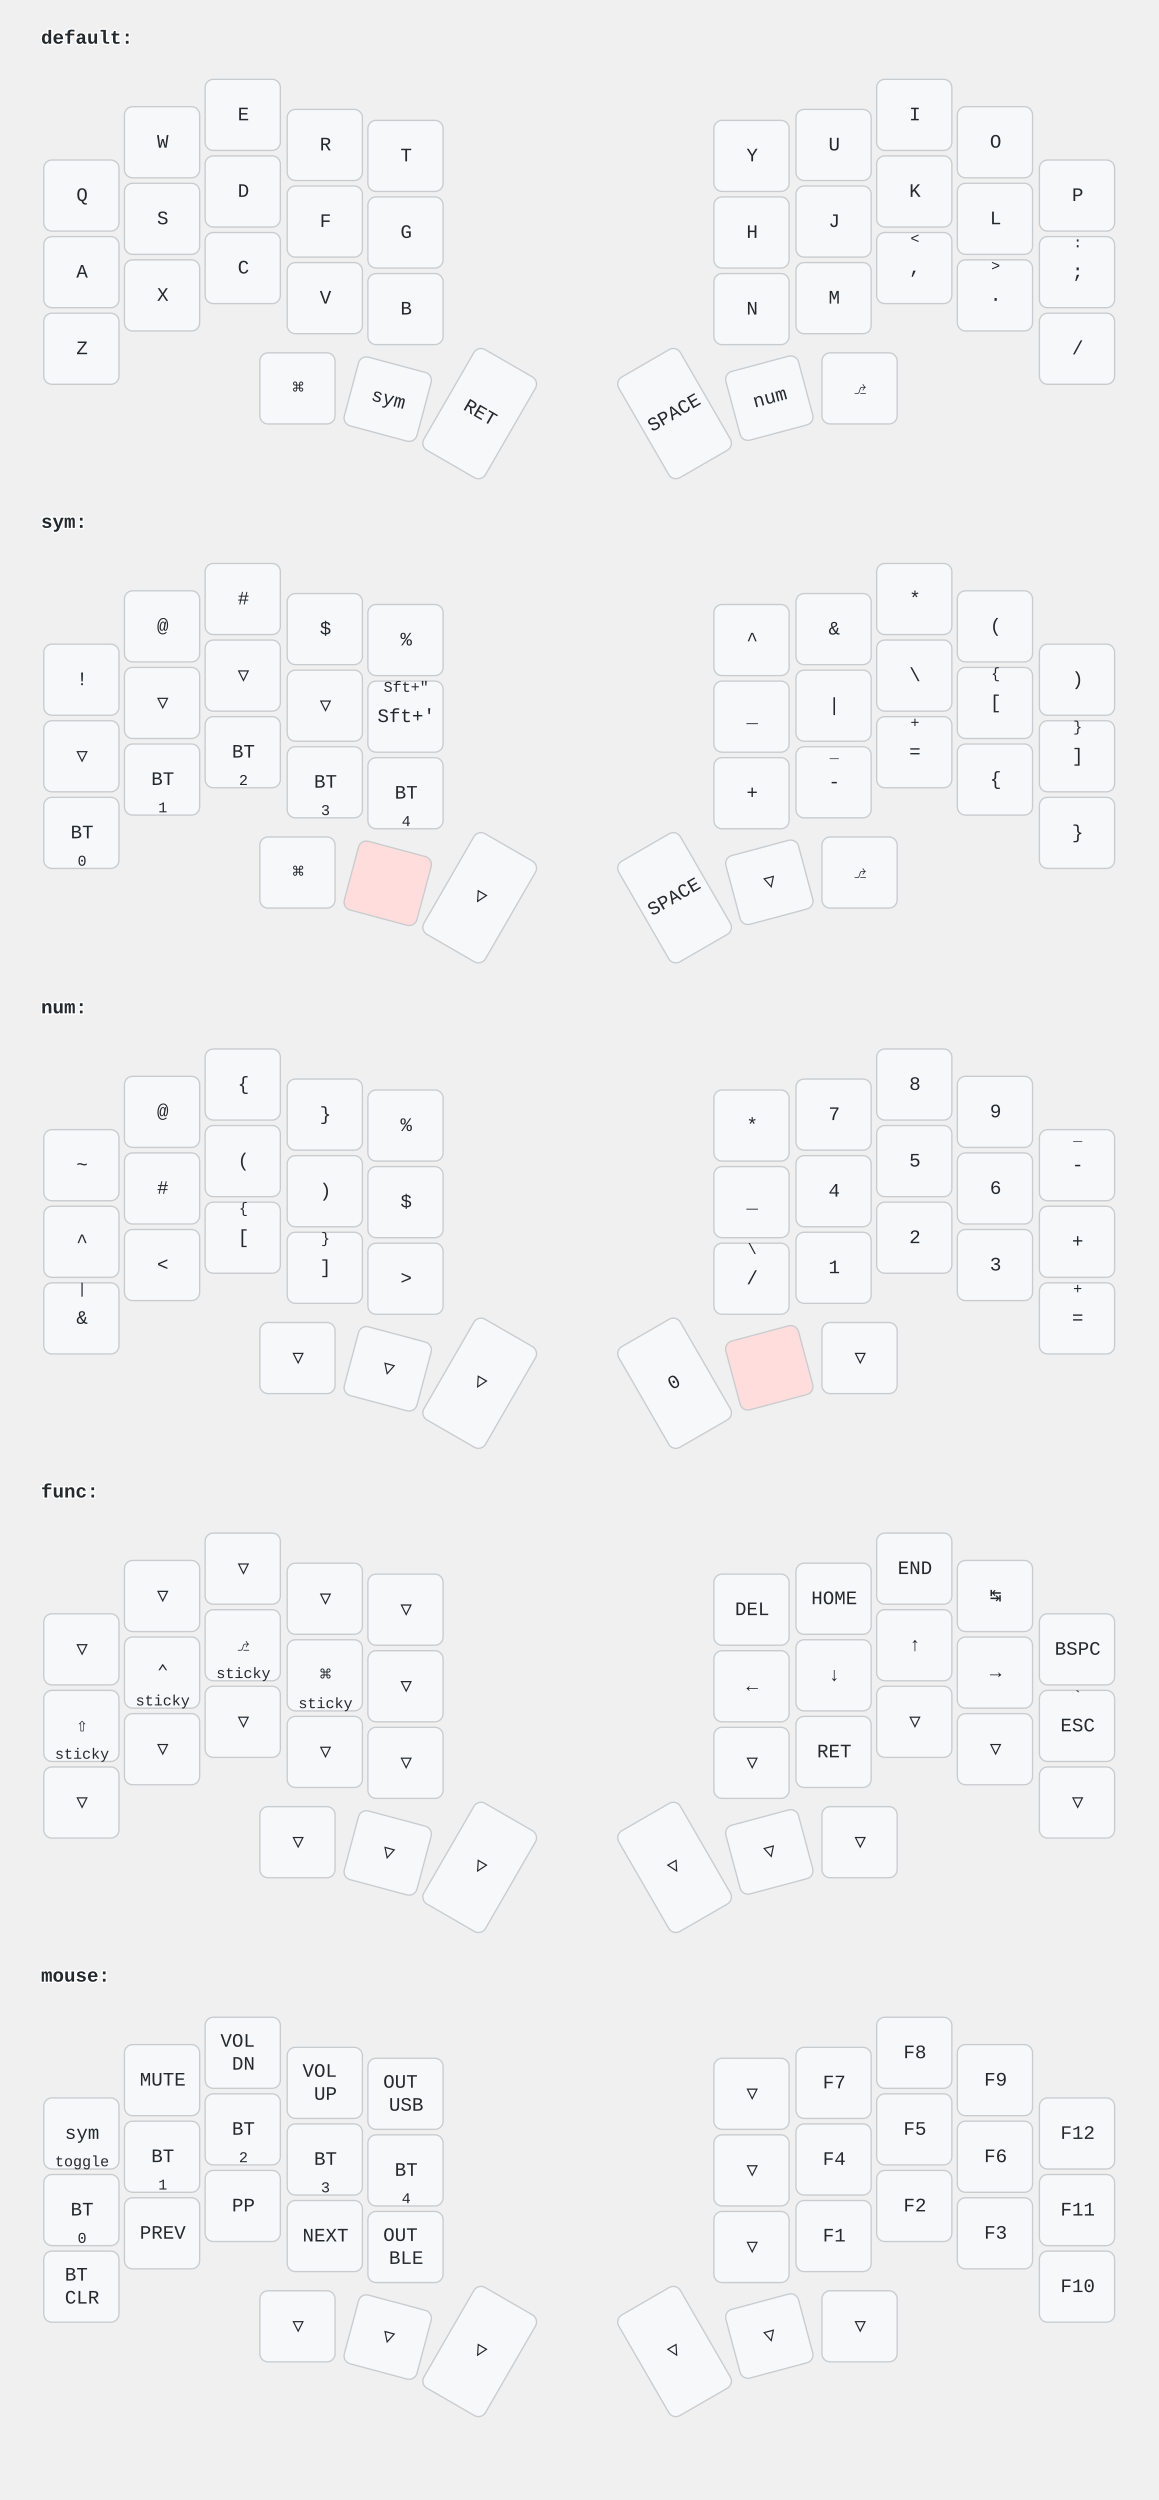
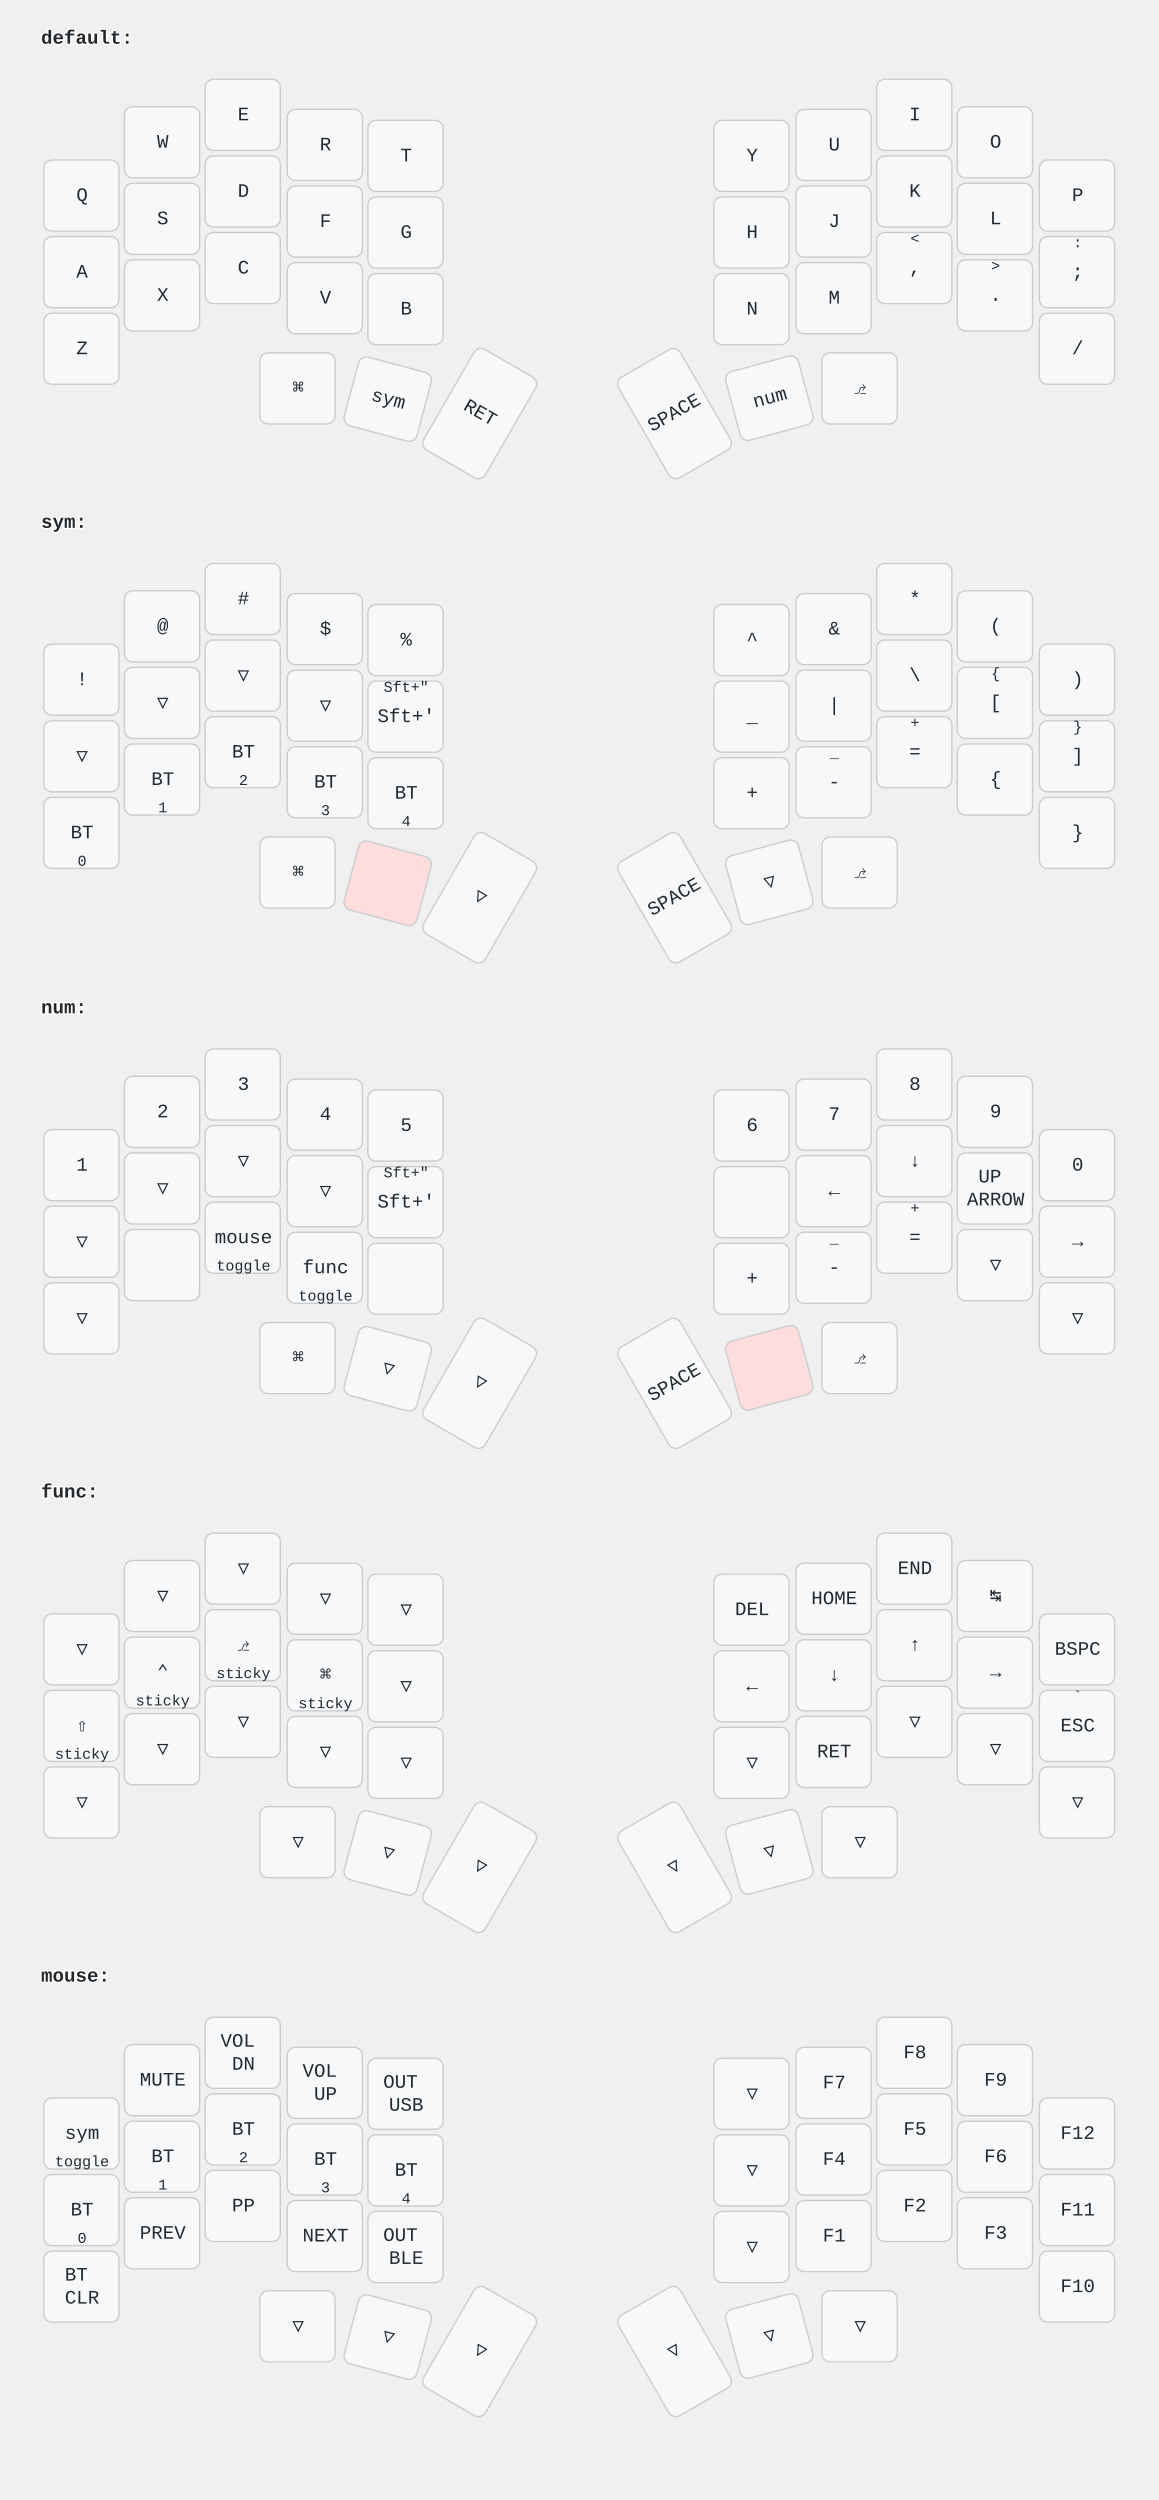
<svg xmlns="http://www.w3.org/2000/svg" width="847" height="1828" viewBox="0 0 847 1828" class="keymap">
  <style>/* font and background color specifications */
svg {
    font-family: SFMono-Regular,Consolas,Liberation Mono,Menlo,monospace;
    font-size: 14px;
    font-kerning: normal;
    text-rendering: optimizeLegibility;
    fill: #24292e;
}

/* default key styling */
rect {
    fill: #f6f8fa;
    stroke: #c9cccf;
    stroke-width: 1;
}

/* color accent for combo boxes */
rect.combo {
    fill: #cdf;
}

/* color accent for held keys */
rect.held, rect.combo.held {
    fill: #fdd;
}

/* color accent for ghost (optional) keys */
rect.ghost, rect.combo.ghost {
    fill: #ddd;
}

text {
    text-anchor: middle;
    dominant-baseline: middle;
}

/* styling for layer labels */
text.label {
    font-weight: bold;
    text-anchor: start;
    stroke: white;
    stroke-width: 2;
    paint-order: stroke;
}

/* styling for combo tap, and key hold/shifted label text */
text.combo, text.hold, text.shifted {
    font-size: 11px;
}

text.hold {
    text-anchor: middle;
    dominant-baseline: auto;
}

text.shifted {
    text-anchor: middle;
    dominant-baseline: hanging;
}

/* styling for hold/shifted label text in combo box */
text.combo.hold, text.combo.shifted {
    font-size: 8px;
}

/* styling for combo dendrons */
path {
    stroke-width: 1;
    stroke: gray;
    fill: none;
}
</style>
  <g transform="translate(30, 0)" class="layer-default">
    <text x="0" y="28" class="label" id="default">default:</text>
    <g transform="translate(0, 56)">
      <g transform="translate(30, 87)" class="key keypos-0">
        <rect rx="6" ry="6" x="-28" y="-26" width="55" height="52" class="key" />
        <text x="0" y="0" class="key tap">Q</text>
      </g>
      <g transform="translate(89, 48)" class="key keypos-1">
        <rect rx="6" ry="6" x="-28" y="-26" width="55" height="52" class="key" />
        <text x="0" y="0" class="key tap">W</text>
      </g>
      <g transform="translate(148, 28)" class="key keypos-2">
        <rect rx="6" ry="6" x="-28" y="-26" width="55" height="52" class="key" />
        <text x="0" y="0" class="key tap">E</text>
      </g>
      <g transform="translate(208, 50)" class="key keypos-3">
        <rect rx="6" ry="6" x="-28" y="-26" width="55" height="52" class="key" />
        <text x="0" y="0" class="key tap">R</text>
      </g>
      <g transform="translate(267, 58)" class="key keypos-4">
        <rect rx="6" ry="6" x="-28" y="-26" width="55" height="52" class="key" />
        <text x="0" y="0" class="key tap">T</text>
      </g>
      <g transform="translate(520, 58)" class="key keypos-5">
        <rect rx="6" ry="6" x="-28" y="-26" width="55" height="52" class="key" />
        <text x="0" y="0" class="key tap">Y</text>
      </g>
      <g transform="translate(580, 50)" class="key keypos-6">
        <rect rx="6" ry="6" x="-28" y="-26" width="55" height="52" class="key" />
        <text x="0" y="0" class="key tap">U</text>
      </g>
      <g transform="translate(639, 28)" class="key keypos-7">
        <rect rx="6" ry="6" x="-28" y="-26" width="55" height="52" class="key" />
        <text x="0" y="0" class="key tap">I</text>
      </g>
      <g transform="translate(698, 48)" class="key keypos-8">
        <rect rx="6" ry="6" x="-28" y="-26" width="55" height="52" class="key" />
        <text x="0" y="0" class="key tap">O</text>
      </g>
      <g transform="translate(758, 87)" class="key keypos-9">
        <rect rx="6" ry="6" x="-28" y="-26" width="55" height="52" class="key" />
        <text x="0" y="0" class="key tap">P</text>
      </g>
      <g transform="translate(30, 143)" class="key keypos-10">
        <rect rx="6" ry="6" x="-28" y="-26" width="55" height="52" class="key" />
        <text x="0" y="0" class="key tap">A</text>
      </g>
      <g transform="translate(89, 104)" class="key keypos-11">
        <rect rx="6" ry="6" x="-28" y="-26" width="55" height="52" class="key" />
        <text x="0" y="0" class="key tap">S</text>
      </g>
      <g transform="translate(148, 84)" class="key keypos-12">
        <rect rx="6" ry="6" x="-28" y="-26" width="55" height="52" class="key" />
        <text x="0" y="0" class="key tap">D</text>
      </g>
      <g transform="translate(208, 106)" class="key keypos-13">
        <rect rx="6" ry="6" x="-28" y="-26" width="55" height="52" class="key" />
        <text x="0" y="0" class="key tap">F</text>
      </g>
      <g transform="translate(267, 114)" class="key keypos-14">
        <rect rx="6" ry="6" x="-28" y="-26" width="55" height="52" class="key" />
        <text x="0" y="0" class="key tap">G</text>
      </g>
      <g transform="translate(520, 114)" class="key keypos-15">
        <rect rx="6" ry="6" x="-28" y="-26" width="55" height="52" class="key" />
        <text x="0" y="0" class="key tap">H</text>
      </g>
      <g transform="translate(580, 106)" class="key keypos-16">
        <rect rx="6" ry="6" x="-28" y="-26" width="55" height="52" class="key" />
        <text x="0" y="0" class="key tap">J</text>
      </g>
      <g transform="translate(639, 84)" class="key keypos-17">
        <rect rx="6" ry="6" x="-28" y="-26" width="55" height="52" class="key" />
        <text x="0" y="0" class="key tap">K</text>
      </g>
      <g transform="translate(698, 104)" class="key keypos-18">
        <rect rx="6" ry="6" x="-28" y="-26" width="55" height="52" class="key" />
        <text x="0" y="0" class="key tap">L</text>
      </g>
      <g transform="translate(758, 143)" class="key keypos-19">
        <rect rx="6" ry="6" x="-28" y="-26" width="55" height="52" class="key" />
        <text x="0" y="0" class="key tap">;</text>
        <text x="0" y="-24" class="key shifted">:</text>
      </g>
      <g transform="translate(30, 199)" class="key keypos-20">
        <rect rx="6" ry="6" x="-28" y="-26" width="55" height="52" class="key" />
        <text x="0" y="0" class="key tap">Z</text>
      </g>
      <g transform="translate(89, 160)" class="key keypos-21">
        <rect rx="6" ry="6" x="-28" y="-26" width="55" height="52" class="key" />
        <text x="0" y="0" class="key tap">X</text>
      </g>
      <g transform="translate(148, 140)" class="key keypos-22">
        <rect rx="6" ry="6" x="-28" y="-26" width="55" height="52" class="key" />
        <text x="0" y="0" class="key tap">C</text>
      </g>
      <g transform="translate(208, 162)" class="key keypos-23">
        <rect rx="6" ry="6" x="-28" y="-26" width="55" height="52" class="key" />
        <text x="0" y="0" class="key tap">V</text>
      </g>
      <g transform="translate(267, 170)" class="key keypos-24">
        <rect rx="6" ry="6" x="-28" y="-26" width="55" height="52" class="key" />
        <text x="0" y="0" class="key tap">B</text>
      </g>
      <g transform="translate(520, 170)" class="key keypos-25">
        <rect rx="6" ry="6" x="-28" y="-26" width="55" height="52" class="key" />
        <text x="0" y="0" class="key tap">N</text>
      </g>
      <g transform="translate(580, 162)" class="key keypos-26">
        <rect rx="6" ry="6" x="-28" y="-26" width="55" height="52" class="key" />
        <text x="0" y="0" class="key tap">M</text>
      </g>
      <g transform="translate(639, 140)" class="key keypos-27">
        <rect rx="6" ry="6" x="-28" y="-26" width="55" height="52" class="key" />
        <text x="0" y="0" class="key tap">,</text>
        <text x="0" y="-24" class="key shifted">&lt;</text>
      </g>
      <g transform="translate(698, 160)" class="key keypos-28">
        <rect rx="6" ry="6" x="-28" y="-26" width="55" height="52" class="key" />
        <text x="0" y="0" class="key tap">.</text>
        <text x="0" y="-24" class="key shifted">&gt;</text>
      </g>
      <g transform="translate(758, 199)" class="key keypos-29">
        <rect rx="6" ry="6" x="-28" y="-26" width="55" height="52" class="key" />
        <text x="0" y="0" class="key tap">/</text>
      </g>
      <g transform="translate(188, 228)" class="key keypos-30">
        <rect rx="6" ry="6" x="-28" y="-26" width="55" height="52" class="key" />
        <text x="0" y="0" class="key tap">⌘</text>
      </g>
      <g transform="translate(254, 236) rotate(15.0)" class="key keypos-31">
        <rect rx="6" ry="6" x="-28" y="-26" width="55" height="52" class="key" />
        <a href="#sym">
          <text x="0" y="0" class="key tap layer-activator">sym</text>
        </a>
      </g>
      <g transform="translate(321, 246) rotate(30.0)" class="key keypos-32">
        <rect rx="6" ry="6" x="-26" y="-42" width="52" height="85" class="key" />
        <text x="0" y="0" class="key tap">RET</text>
      </g>
      <g transform="translate(463, 246) rotate(-30.0)" class="key keypos-33">
        <rect rx="6" ry="6" x="-26" y="-42" width="52" height="85" class="key" />
        <text x="0" y="0" class="key tap">SPACE</text>
      </g>
      <g transform="translate(533, 235) rotate(-15.0)" class="key keypos-34">
        <rect rx="6" ry="6" x="-28" y="-26" width="55" height="52" class="key" />
        <a href="#num">
          <text x="0" y="0" class="key tap layer-activator">num</text>
        </a>
      </g>
      <g transform="translate(599, 228)" class="key keypos-35">
        <rect rx="6" ry="6" x="-28" y="-26" width="55" height="52" class="key" />
        <text x="0" y="0" class="key tap">⎇</text>
      </g>
    </g>
  </g>
  <g transform="translate(30, 354)" class="layer-sym">
    <text x="0" y="28" class="label" id="sym">sym:</text>
    <g transform="translate(0, 56)">
      <g transform="translate(30, 87)" class="key keypos-0">
        <rect rx="6" ry="6" x="-28" y="-26" width="55" height="52" class="key" />
        <text x="0" y="0" class="key tap">!</text>
      </g>
      <g transform="translate(89, 48)" class="key keypos-1">
        <rect rx="6" ry="6" x="-28" y="-26" width="55" height="52" class="key" />
        <text x="0" y="0" class="key tap">@</text>
      </g>
      <g transform="translate(148, 28)" class="key keypos-2">
        <rect rx="6" ry="6" x="-28" y="-26" width="55" height="52" class="key" />
        <text x="0" y="0" class="key tap">#</text>
      </g>
      <g transform="translate(208, 50)" class="key keypos-3">
        <rect rx="6" ry="6" x="-28" y="-26" width="55" height="52" class="key" />
        <text x="0" y="0" class="key tap">$</text>
      </g>
      <g transform="translate(267, 58)" class="key keypos-4">
        <rect rx="6" ry="6" x="-28" y="-26" width="55" height="52" class="key" />
        <text x="0" y="0" class="key tap">%</text>
      </g>
      <g transform="translate(520, 58)" class="key keypos-5">
        <rect rx="6" ry="6" x="-28" y="-26" width="55" height="52" class="key" />
        <text x="0" y="0" class="key tap">^</text>
      </g>
      <g transform="translate(580, 50)" class="key keypos-6">
        <rect rx="6" ry="6" x="-28" y="-26" width="55" height="52" class="key" />
        <text x="0" y="0" class="key tap">&amp;</text>
      </g>
      <g transform="translate(639, 28)" class="key keypos-7">
        <rect rx="6" ry="6" x="-28" y="-26" width="55" height="52" class="key" />
        <text x="0" y="0" class="key tap">*</text>
      </g>
      <g transform="translate(698, 48)" class="key keypos-8">
        <rect rx="6" ry="6" x="-28" y="-26" width="55" height="52" class="key" />
        <text x="0" y="0" class="key tap">(</text>
      </g>
      <g transform="translate(758, 87)" class="key keypos-9">
        <rect rx="6" ry="6" x="-28" y="-26" width="55" height="52" class="key" />
        <text x="0" y="0" class="key tap">)</text>
      </g>
      <g transform="translate(30, 143)" class="key trans keypos-10">
        <rect rx="6" ry="6" x="-28" y="-26" width="55" height="52" class="key trans" />
        <text x="0" y="0" class="key trans tap">▽</text>
      </g>
      <g transform="translate(89, 104)" class="key trans keypos-11">
        <rect rx="6" ry="6" x="-28" y="-26" width="55" height="52" class="key trans" />
        <text x="0" y="0" class="key trans tap">▽</text>
      </g>
      <g transform="translate(148, 84)" class="key trans keypos-12">
        <rect rx="6" ry="6" x="-28" y="-26" width="55" height="52" class="key trans" />
        <text x="0" y="0" class="key trans tap">▽</text>
      </g>
      <g transform="translate(208, 106)" class="key trans keypos-13">
        <rect rx="6" ry="6" x="-28" y="-26" width="55" height="52" class="key trans" />
        <text x="0" y="0" class="key trans tap">▽</text>
      </g>
      <g transform="translate(267, 114)" class="key keypos-14">
        <rect rx="6" ry="6" x="-28" y="-26" width="55" height="52" class="key" />
        <text x="0" y="0" class="key tap">Sft+'</text>
        <text x="0" y="-24" class="key shifted">Sft+"</text>
      </g>
      <g transform="translate(520, 114)" class="key keypos-15">
        <rect rx="6" ry="6" x="-28" y="-26" width="55" height="52" class="key" />
        <text x="0" y="0" class="key tap">_</text>
      </g>
      <g transform="translate(580, 106)" class="key keypos-16">
        <rect rx="6" ry="6" x="-28" y="-26" width="55" height="52" class="key" />
        <text x="0" y="0" class="key tap">|</text>
      </g>
      <g transform="translate(639, 84)" class="key keypos-17">
        <rect rx="6" ry="6" x="-28" y="-26" width="55" height="52" class="key" />
        <text x="0" y="0" class="key tap">\</text>
      </g>
      <g transform="translate(698, 104)" class="key keypos-18">
        <rect rx="6" ry="6" x="-28" y="-26" width="55" height="52" class="key" />
        <text x="0" y="0" class="key tap">[</text>
        <text x="0" y="-24" class="key shifted">{</text>
      </g>
      <g transform="translate(758, 143)" class="key keypos-19">
        <rect rx="6" ry="6" x="-28" y="-26" width="55" height="52" class="key" />
        <text x="0" y="0" class="key tap">]</text>
        <text x="0" y="-24" class="key shifted">}</text>
      </g>
      <g transform="translate(30, 199)" class="key keypos-20">
        <rect rx="6" ry="6" x="-28" y="-26" width="55" height="52" class="key" />
        <text x="0" y="0" class="key tap">BT</text>
        <text x="0" y="24" class="key hold">0</text>
      </g>
      <g transform="translate(89, 160)" class="key keypos-21">
        <rect rx="6" ry="6" x="-28" y="-26" width="55" height="52" class="key" />
        <text x="0" y="0" class="key tap">BT</text>
        <text x="0" y="24" class="key hold">1</text>
      </g>
      <g transform="translate(148, 140)" class="key keypos-22">
        <rect rx="6" ry="6" x="-28" y="-26" width="55" height="52" class="key" />
        <text x="0" y="0" class="key tap">BT</text>
        <text x="0" y="24" class="key hold">2</text>
      </g>
      <g transform="translate(208, 162)" class="key keypos-23">
        <rect rx="6" ry="6" x="-28" y="-26" width="55" height="52" class="key" />
        <text x="0" y="0" class="key tap">BT</text>
        <text x="0" y="24" class="key hold">3</text>
      </g>
      <g transform="translate(267, 170)" class="key keypos-24">
        <rect rx="6" ry="6" x="-28" y="-26" width="55" height="52" class="key" />
        <text x="0" y="0" class="key tap">BT</text>
        <text x="0" y="24" class="key hold">4</text>
      </g>
      <g transform="translate(520, 170)" class="key keypos-25">
        <rect rx="6" ry="6" x="-28" y="-26" width="55" height="52" class="key" />
        <text x="0" y="0" class="key tap">+</text>
      </g>
      <g transform="translate(580, 162)" class="key keypos-26">
        <rect rx="6" ry="6" x="-28" y="-26" width="55" height="52" class="key" />
        <text x="0" y="0" class="key tap">-</text>
        <text x="0" y="-24" class="key shifted">_</text>
      </g>
      <g transform="translate(639, 140)" class="key keypos-27">
        <rect rx="6" ry="6" x="-28" y="-26" width="55" height="52" class="key" />
        <text x="0" y="0" class="key tap">=</text>
        <text x="0" y="-24" class="key shifted">+</text>
      </g>
      <g transform="translate(698, 160)" class="key keypos-28">
        <rect rx="6" ry="6" x="-28" y="-26" width="55" height="52" class="key" />
        <text x="0" y="0" class="key tap">{</text>
      </g>
      <g transform="translate(758, 199)" class="key keypos-29">
        <rect rx="6" ry="6" x="-28" y="-26" width="55" height="52" class="key" />
        <text x="0" y="0" class="key tap">}</text>
      </g>
      <g transform="translate(188, 228)" class="key keypos-30">
        <rect rx="6" ry="6" x="-28" y="-26" width="55" height="52" class="key" />
        <text x="0" y="0" class="key tap">⌘</text>
      </g>
      <g transform="translate(254, 236) rotate(15.0)" class="key held keypos-31">
        <rect rx="6" ry="6" x="-28" y="-26" width="55" height="52" class="key held" />
      </g>
      <g transform="translate(321, 246) rotate(30.0)" class="key trans keypos-32">
        <rect rx="6" ry="6" x="-26" y="-42" width="52" height="85" class="key trans" />
        <text x="0" y="0" class="key trans tap">▽</text>
      </g>
      <g transform="translate(463, 246) rotate(-30.0)" class="key keypos-33">
        <rect rx="6" ry="6" x="-26" y="-42" width="52" height="85" class="key" />
        <text x="0" y="0" class="key tap">SPACE</text>
      </g>
      <g transform="translate(533, 235) rotate(-15.0)" class="key trans keypos-34">
        <rect rx="6" ry="6" x="-28" y="-26" width="55" height="52" class="key trans" />
        <text x="0" y="0" class="key trans tap">▽</text>
      </g>
      <g transform="translate(599, 228)" class="key keypos-35">
        <rect rx="6" ry="6" x="-28" y="-26" width="55" height="52" class="key" />
        <text x="0" y="0" class="key tap">⎇</text>
      </g>
    </g>
  </g>
  <g transform="translate(30, 709)" class="layer-num">
    <text x="0" y="28" class="label" id="num">num:</text>
    <g transform="translate(0, 56)">
      <g transform="translate(30, 87)" class="key keypos-0">
        <rect rx="6" ry="6" x="-28" y="-26" width="55" height="52" class="key" />
-         <text x="0" y="0" class="key tap">~</text>
+         <text x="0" y="0" class="key tap">1</text>
      </g>
      <g transform="translate(89, 48)" class="key keypos-1">
        <rect rx="6" ry="6" x="-28" y="-26" width="55" height="52" class="key" />
-         <text x="0" y="0" class="key tap">@</text>
+         <text x="0" y="0" class="key tap">2</text>
      </g>
      <g transform="translate(148, 28)" class="key keypos-2">
        <rect rx="6" ry="6" x="-28" y="-26" width="55" height="52" class="key" />
-         <text x="0" y="0" class="key tap">{</text>
+         <text x="0" y="0" class="key tap">3</text>
      </g>
      <g transform="translate(208, 50)" class="key keypos-3">
        <rect rx="6" ry="6" x="-28" y="-26" width="55" height="52" class="key" />
-         <text x="0" y="0" class="key tap">}</text>
+         <text x="0" y="0" class="key tap">4</text>
      </g>
      <g transform="translate(267, 58)" class="key keypos-4">
        <rect rx="6" ry="6" x="-28" y="-26" width="55" height="52" class="key" />
-         <text x="0" y="0" class="key tap">%</text>
+         <text x="0" y="0" class="key tap">5</text>
      </g>
      <g transform="translate(520, 58)" class="key keypos-5">
        <rect rx="6" ry="6" x="-28" y="-26" width="55" height="52" class="key" />
-         <text x="0" y="0" class="key tap">*</text>
+         <text x="0" y="0" class="key tap">6</text>
      </g>
      <g transform="translate(580, 50)" class="key keypos-6">
        <rect rx="6" ry="6" x="-28" y="-26" width="55" height="52" class="key" />
        <text x="0" y="0" class="key tap">7</text>
      </g>
      <g transform="translate(639, 28)" class="key keypos-7">
        <rect rx="6" ry="6" x="-28" y="-26" width="55" height="52" class="key" />
        <text x="0" y="0" class="key tap">8</text>
      </g>
      <g transform="translate(698, 48)" class="key keypos-8">
        <rect rx="6" ry="6" x="-28" y="-26" width="55" height="52" class="key" />
        <text x="0" y="0" class="key tap">9</text>
      </g>
      <g transform="translate(758, 87)" class="key keypos-9">
+         <rect rx="6" ry="6" x="-28" y="-26" width="55" height="52" class="key" />
+         <text x="0" y="0" class="key tap">0</text>
+       </g>
+       <g transform="translate(30, 143)" class="key trans keypos-10">
+         <rect rx="6" ry="6" x="-28" y="-26" width="55" height="52" class="key trans" />
+         <text x="0" y="0" class="key trans tap">▽</text>
+       </g>
+       <g transform="translate(89, 104)" class="key trans keypos-11">
+         <rect rx="6" ry="6" x="-28" y="-26" width="55" height="52" class="key trans" />
+         <text x="0" y="0" class="key trans tap">▽</text>
+       </g>
+       <g transform="translate(148, 84)" class="key trans keypos-12">
+         <rect rx="6" ry="6" x="-28" y="-26" width="55" height="52" class="key trans" />
+         <text x="0" y="0" class="key trans tap">▽</text>
+       </g>
+       <g transform="translate(208, 106)" class="key trans keypos-13">
+         <rect rx="6" ry="6" x="-28" y="-26" width="55" height="52" class="key trans" />
+         <text x="0" y="0" class="key trans tap">▽</text>
+       </g>
+       <g transform="translate(267, 114)" class="key keypos-14">
+         <rect rx="6" ry="6" x="-28" y="-26" width="55" height="52" class="key" />
+         <text x="0" y="0" class="key tap">Sft+'</text>
+         <text x="0" y="-24" class="key shifted">Sft+"</text>
+       </g>
+       <g transform="translate(520, 114)" class="key keypos-15">
+         <rect rx="6" ry="6" x="-28" y="-26" width="55" height="52" class="key" />
+       </g>
+       <g transform="translate(580, 106)" class="key keypos-16">
+         <rect rx="6" ry="6" x="-28" y="-26" width="55" height="52" class="key" />
+         <text x="0" y="0" class="key tap">←</text>
+       </g>
+       <g transform="translate(639, 84)" class="key keypos-17">
+         <rect rx="6" ry="6" x="-28" y="-26" width="55" height="52" class="key" />
+         <text x="0" y="0" class="key tap">↓</text>
+       </g>
+       <g transform="translate(698, 104)" class="key keypos-18">
+         <rect rx="6" ry="6" x="-28" y="-26" width="55" height="52" class="key" />
+         <text x="0" y="0" class="key tap">
+           <tspan x="0" dy="-0.6em">UP</tspan>
+           <tspan x="0" dy="1.2em">ARROW</tspan>
+         </text>
+       </g>
+       <g transform="translate(758, 143)" class="key keypos-19">
+         <rect rx="6" ry="6" x="-28" y="-26" width="55" height="52" class="key" />
+         <text x="0" y="0" class="key tap">→</text>
+       </g>
+       <g transform="translate(30, 199)" class="key trans keypos-20">
+         <rect rx="6" ry="6" x="-28" y="-26" width="55" height="52" class="key trans" />
+         <text x="0" y="0" class="key trans tap">▽</text>
+       </g>
+       <g transform="translate(89, 160)" class="key keypos-21">
+         <rect rx="6" ry="6" x="-28" y="-26" width="55" height="52" class="key" />
+       </g>
+       <g transform="translate(148, 140)" class="key keypos-22">
+         <rect rx="6" ry="6" x="-28" y="-26" width="55" height="52" class="key" />
+         <a href="#mouse">
+           <text x="0" y="0" class="key tap layer-activator">mouse</text>
+         </a>
+         <text x="0" y="24" class="key hold">toggle</text>
+       </g>
+       <g transform="translate(208, 162)" class="key keypos-23">
+         <rect rx="6" ry="6" x="-28" y="-26" width="55" height="52" class="key" />
+         <a href="#func">
+           <text x="0" y="0" class="key tap layer-activator">func</text>
+         </a>
+         <text x="0" y="24" class="key hold">toggle</text>
+       </g>
+       <g transform="translate(267, 170)" class="key keypos-24">
+         <rect rx="6" ry="6" x="-28" y="-26" width="55" height="52" class="key" />
+       </g>
+       <g transform="translate(520, 170)" class="key keypos-25">
+         <rect rx="6" ry="6" x="-28" y="-26" width="55" height="52" class="key" />
+         <text x="0" y="0" class="key tap">+</text>
+       </g>
+       <g transform="translate(580, 162)" class="key keypos-26">
        <rect rx="6" ry="6" x="-28" y="-26" width="55" height="52" class="key" />
        <text x="0" y="0" class="key tap">-</text>
        <text x="0" y="-24" class="key shifted">_</text>
      </g>
-       <g transform="translate(30, 143)" class="key keypos-10">
-         <rect rx="6" ry="6" x="-28" y="-26" width="55" height="52" class="key" />
-         <text x="0" y="0" class="key tap">^</text>
-       </g>
-       <g transform="translate(89, 104)" class="key keypos-11">
-         <rect rx="6" ry="6" x="-28" y="-26" width="55" height="52" class="key" />
-         <text x="0" y="0" class="key tap">#</text>
-       </g>
-       <g transform="translate(148, 84)" class="key keypos-12">
-         <rect rx="6" ry="6" x="-28" y="-26" width="55" height="52" class="key" />
-         <text x="0" y="0" class="key tap">(</text>
-       </g>
-       <g transform="translate(208, 106)" class="key keypos-13">
-         <rect rx="6" ry="6" x="-28" y="-26" width="55" height="52" class="key" />
-         <text x="0" y="0" class="key tap">)</text>
-       </g>
-       <g transform="translate(267, 114)" class="key keypos-14">
-         <rect rx="6" ry="6" x="-28" y="-26" width="55" height="52" class="key" />
-         <text x="0" y="0" class="key tap">$</text>
-       </g>
-       <g transform="translate(520, 114)" class="key keypos-15">
-         <rect rx="6" ry="6" x="-28" y="-26" width="55" height="52" class="key" />
-         <text x="0" y="0" class="key tap">_</text>
-       </g>
-       <g transform="translate(580, 106)" class="key keypos-16">
-         <rect rx="6" ry="6" x="-28" y="-26" width="55" height="52" class="key" />
-         <text x="0" y="0" class="key tap">4</text>
-       </g>
-       <g transform="translate(639, 84)" class="key keypos-17">
-         <rect rx="6" ry="6" x="-28" y="-26" width="55" height="52" class="key" />
-         <text x="0" y="0" class="key tap">5</text>
-       </g>
-       <g transform="translate(698, 104)" class="key keypos-18">
-         <rect rx="6" ry="6" x="-28" y="-26" width="55" height="52" class="key" />
-         <text x="0" y="0" class="key tap">6</text>
-       </g>
-       <g transform="translate(758, 143)" class="key keypos-19">
-         <rect rx="6" ry="6" x="-28" y="-26" width="55" height="52" class="key" />
-         <text x="0" y="0" class="key tap">+</text>
-       </g>
-       <g transform="translate(30, 199)" class="key keypos-20">
-         <rect rx="6" ry="6" x="-28" y="-26" width="55" height="52" class="key" />
-         <text x="0" y="0" class="key tap">&amp;</text>
-         <text x="0" y="-24" class="key shifted">|</text>
-       </g>
-       <g transform="translate(89, 160)" class="key keypos-21">
-         <rect rx="6" ry="6" x="-28" y="-26" width="55" height="52" class="key" />
-         <text x="0" y="0" class="key tap">&lt;</text>
-       </g>
-       <g transform="translate(148, 140)" class="key keypos-22">
-         <rect rx="6" ry="6" x="-28" y="-26" width="55" height="52" class="key" />
-         <text x="0" y="0" class="key tap">[</text>
-         <text x="0" y="-24" class="key shifted">{</text>
-       </g>
-       <g transform="translate(208, 162)" class="key keypos-23">
-         <rect rx="6" ry="6" x="-28" y="-26" width="55" height="52" class="key" />
-         <text x="0" y="0" class="key tap">]</text>
-         <text x="0" y="-24" class="key shifted">}</text>
-       </g>
-       <g transform="translate(267, 170)" class="key keypos-24">
-         <rect rx="6" ry="6" x="-28" y="-26" width="55" height="52" class="key" />
-         <text x="0" y="0" class="key tap">&gt;</text>
-       </g>
-       <g transform="translate(520, 170)" class="key keypos-25">
-         <rect rx="6" ry="6" x="-28" y="-26" width="55" height="52" class="key" />
-         <text x="0" y="0" class="key tap">/</text>
-         <text x="0" y="-24" class="key shifted">\</text>
-       </g>
-       <g transform="translate(580, 162)" class="key keypos-26">
-         <rect rx="6" ry="6" x="-28" y="-26" width="55" height="52" class="key" />
-         <text x="0" y="0" class="key tap">1</text>
-       </g>
      <g transform="translate(639, 140)" class="key keypos-27">
-         <rect rx="6" ry="6" x="-28" y="-26" width="55" height="52" class="key" />
-         <text x="0" y="0" class="key tap">2</text>
-       </g>
-       <g transform="translate(698, 160)" class="key keypos-28">
-         <rect rx="6" ry="6" x="-28" y="-26" width="55" height="52" class="key" />
-         <text x="0" y="0" class="key tap">3</text>
-       </g>
-       <g transform="translate(758, 199)" class="key keypos-29">
        <rect rx="6" ry="6" x="-28" y="-26" width="55" height="52" class="key" />
        <text x="0" y="0" class="key tap">=</text>
        <text x="0" y="-24" class="key shifted">+</text>
      </g>
-       <g transform="translate(188, 228)" class="key trans keypos-30">
-         <rect rx="6" ry="6" x="-28" y="-26" width="55" height="52" class="key trans" />
-         <text x="0" y="0" class="key trans tap">▽</text>
+       <g transform="translate(698, 160)" class="key trans keypos-28">
+         <rect rx="6" ry="6" x="-28" y="-26" width="55" height="52" class="key trans" />
+         <text x="0" y="0" class="key trans tap">▽</text>
+       </g>
+       <g transform="translate(758, 199)" class="key trans keypos-29">
+         <rect rx="6" ry="6" x="-28" y="-26" width="55" height="52" class="key trans" />
+         <text x="0" y="0" class="key trans tap">▽</text>
+       </g>
+       <g transform="translate(188, 228)" class="key keypos-30">
+         <rect rx="6" ry="6" x="-28" y="-26" width="55" height="52" class="key" />
+         <text x="0" y="0" class="key tap">⌘</text>
      </g>
      <g transform="translate(254, 236) rotate(15.0)" class="key trans keypos-31">
        <rect rx="6" ry="6" x="-28" y="-26" width="55" height="52" class="key trans" />
        <text x="0" y="0" class="key trans tap">▽</text>
      </g>
      <g transform="translate(321, 246) rotate(30.0)" class="key trans keypos-32">
        <rect rx="6" ry="6" x="-26" y="-42" width="52" height="85" class="key trans" />
        <text x="0" y="0" class="key trans tap">▽</text>
      </g>
      <g transform="translate(463, 246) rotate(-30.0)" class="key keypos-33">
        <rect rx="6" ry="6" x="-26" y="-42" width="52" height="85" class="key" />
-         <text x="0" y="0" class="key tap">0</text>
+         <text x="0" y="0" class="key tap">SPACE</text>
      </g>
      <g transform="translate(533, 235) rotate(-15.0)" class="key held keypos-34">
        <rect rx="6" ry="6" x="-28" y="-26" width="55" height="52" class="key held" />
      </g>
-       <g transform="translate(599, 228)" class="key trans keypos-35">
-         <rect rx="6" ry="6" x="-28" y="-26" width="55" height="52" class="key trans" />
-         <text x="0" y="0" class="key trans tap">▽</text>
+       <g transform="translate(599, 228)" class="key keypos-35">
+         <rect rx="6" ry="6" x="-28" y="-26" width="55" height="52" class="key" />
+         <text x="0" y="0" class="key tap">⎇</text>
      </g>
    </g>
  </g>
  <g transform="translate(30, 1063)" class="layer-func">
    <text x="0" y="28" class="label" id="func">func:</text>
    <g transform="translate(0, 56)">
      <g transform="translate(30, 87)" class="key trans keypos-0">
        <rect rx="6" ry="6" x="-28" y="-26" width="55" height="52" class="key trans" />
        <text x="0" y="0" class="key trans tap">▽</text>
      </g>
      <g transform="translate(89, 48)" class="key trans keypos-1">
        <rect rx="6" ry="6" x="-28" y="-26" width="55" height="52" class="key trans" />
        <text x="0" y="0" class="key trans tap">▽</text>
      </g>
      <g transform="translate(148, 28)" class="key trans keypos-2">
        <rect rx="6" ry="6" x="-28" y="-26" width="55" height="52" class="key trans" />
        <text x="0" y="0" class="key trans tap">▽</text>
      </g>
      <g transform="translate(208, 50)" class="key trans keypos-3">
        <rect rx="6" ry="6" x="-28" y="-26" width="55" height="52" class="key trans" />
        <text x="0" y="0" class="key trans tap">▽</text>
      </g>
      <g transform="translate(267, 58)" class="key trans keypos-4">
        <rect rx="6" ry="6" x="-28" y="-26" width="55" height="52" class="key trans" />
        <text x="0" y="0" class="key trans tap">▽</text>
      </g>
      <g transform="translate(520, 58)" class="key keypos-5">
        <rect rx="6" ry="6" x="-28" y="-26" width="55" height="52" class="key" />
        <text x="0" y="0" class="key tap">DEL</text>
      </g>
      <g transform="translate(580, 50)" class="key keypos-6">
        <rect rx="6" ry="6" x="-28" y="-26" width="55" height="52" class="key" />
        <text x="0" y="0" class="key tap">HOME</text>
      </g>
      <g transform="translate(639, 28)" class="key keypos-7">
        <rect rx="6" ry="6" x="-28" y="-26" width="55" height="52" class="key" />
        <text x="0" y="0" class="key tap">END</text>
      </g>
      <g transform="translate(698, 48)" class="key keypos-8">
        <rect rx="6" ry="6" x="-28" y="-26" width="55" height="52" class="key" />
        <text x="0" y="0" class="key tap">↹</text>
      </g>
      <g transform="translate(758, 87)" class="key keypos-9">
        <rect rx="6" ry="6" x="-28" y="-26" width="55" height="52" class="key" />
        <text x="0" y="0" class="key tap">BSPC</text>
      </g>
      <g transform="translate(30, 143)" class="key keypos-10">
        <rect rx="6" ry="6" x="-28" y="-26" width="55" height="52" class="key" />
        <text x="0" y="0" class="key tap">⇧</text>
        <text x="0" y="24" class="key hold">sticky</text>
      </g>
      <g transform="translate(89, 104)" class="key keypos-11">
        <rect rx="6" ry="6" x="-28" y="-26" width="55" height="52" class="key" />
        <text x="0" y="0" class="key tap">⌃</text>
        <text x="0" y="24" class="key hold">sticky</text>
      </g>
      <g transform="translate(148, 84)" class="key keypos-12">
        <rect rx="6" ry="6" x="-28" y="-26" width="55" height="52" class="key" />
        <text x="0" y="0" class="key tap">⎇</text>
        <text x="0" y="24" class="key hold">sticky</text>
      </g>
      <g transform="translate(208, 106)" class="key keypos-13">
        <rect rx="6" ry="6" x="-28" y="-26" width="55" height="52" class="key" />
        <text x="0" y="0" class="key tap">⌘</text>
        <text x="0" y="24" class="key hold">sticky</text>
      </g>
      <g transform="translate(267, 114)" class="key trans keypos-14">
        <rect rx="6" ry="6" x="-28" y="-26" width="55" height="52" class="key trans" />
        <text x="0" y="0" class="key trans tap">▽</text>
      </g>
      <g transform="translate(520, 114)" class="key keypos-15">
        <rect rx="6" ry="6" x="-28" y="-26" width="55" height="52" class="key" />
        <text x="0" y="0" class="key tap">←</text>
      </g>
      <g transform="translate(580, 106)" class="key keypos-16">
        <rect rx="6" ry="6" x="-28" y="-26" width="55" height="52" class="key" />
        <text x="0" y="0" class="key tap">↓</text>
      </g>
      <g transform="translate(639, 84)" class="key keypos-17">
        <rect rx="6" ry="6" x="-28" y="-26" width="55" height="52" class="key" />
        <text x="0" y="0" class="key tap">↑</text>
      </g>
      <g transform="translate(698, 104)" class="key keypos-18">
        <rect rx="6" ry="6" x="-28" y="-26" width="55" height="52" class="key" />
        <text x="0" y="0" class="key tap">→</text>
      </g>
      <g transform="translate(758, 143)" class="key keypos-19">
        <rect rx="6" ry="6" x="-28" y="-26" width="55" height="52" class="key" />
        <text x="0" y="0" class="key tap">ESC</text>
        <text x="0" y="-24" class="key shifted">`</text>
      </g>
      <g transform="translate(30, 199)" class="key trans keypos-20">
        <rect rx="6" ry="6" x="-28" y="-26" width="55" height="52" class="key trans" />
        <text x="0" y="0" class="key trans tap">▽</text>
      </g>
      <g transform="translate(89, 160)" class="key trans keypos-21">
        <rect rx="6" ry="6" x="-28" y="-26" width="55" height="52" class="key trans" />
        <text x="0" y="0" class="key trans tap">▽</text>
      </g>
      <g transform="translate(148, 140)" class="key trans keypos-22">
        <rect rx="6" ry="6" x="-28" y="-26" width="55" height="52" class="key trans" />
        <text x="0" y="0" class="key trans tap">▽</text>
      </g>
      <g transform="translate(208, 162)" class="key trans keypos-23">
        <rect rx="6" ry="6" x="-28" y="-26" width="55" height="52" class="key trans" />
        <text x="0" y="0" class="key trans tap">▽</text>
      </g>
      <g transform="translate(267, 170)" class="key trans keypos-24">
        <rect rx="6" ry="6" x="-28" y="-26" width="55" height="52" class="key trans" />
        <text x="0" y="0" class="key trans tap">▽</text>
      </g>
      <g transform="translate(520, 170)" class="key trans keypos-25">
        <rect rx="6" ry="6" x="-28" y="-26" width="55" height="52" class="key trans" />
        <text x="0" y="0" class="key trans tap">▽</text>
      </g>
      <g transform="translate(580, 162)" class="key keypos-26">
        <rect rx="6" ry="6" x="-28" y="-26" width="55" height="52" class="key" />
        <text x="0" y="0" class="key tap">RET</text>
      </g>
      <g transform="translate(639, 140)" class="key trans keypos-27">
        <rect rx="6" ry="6" x="-28" y="-26" width="55" height="52" class="key trans" />
        <text x="0" y="0" class="key trans tap">▽</text>
      </g>
      <g transform="translate(698, 160)" class="key trans keypos-28">
        <rect rx="6" ry="6" x="-28" y="-26" width="55" height="52" class="key trans" />
        <text x="0" y="0" class="key trans tap">▽</text>
      </g>
      <g transform="translate(758, 199)" class="key trans keypos-29">
        <rect rx="6" ry="6" x="-28" y="-26" width="55" height="52" class="key trans" />
        <text x="0" y="0" class="key trans tap">▽</text>
      </g>
      <g transform="translate(188, 228)" class="key trans keypos-30">
        <rect rx="6" ry="6" x="-28" y="-26" width="55" height="52" class="key trans" />
        <text x="0" y="0" class="key trans tap">▽</text>
      </g>
      <g transform="translate(254, 236) rotate(15.0)" class="key trans keypos-31">
        <rect rx="6" ry="6" x="-28" y="-26" width="55" height="52" class="key trans" />
        <text x="0" y="0" class="key trans tap">▽</text>
      </g>
      <g transform="translate(321, 246) rotate(30.0)" class="key trans keypos-32">
        <rect rx="6" ry="6" x="-26" y="-42" width="52" height="85" class="key trans" />
        <text x="0" y="0" class="key trans tap">▽</text>
      </g>
      <g transform="translate(463, 246) rotate(-30.0)" class="key trans keypos-33">
        <rect rx="6" ry="6" x="-26" y="-42" width="52" height="85" class="key trans" />
        <text x="0" y="0" class="key trans tap">▽</text>
      </g>
      <g transform="translate(533, 235) rotate(-15.0)" class="key trans keypos-34">
        <rect rx="6" ry="6" x="-28" y="-26" width="55" height="52" class="key trans" />
        <text x="0" y="0" class="key trans tap">▽</text>
      </g>
      <g transform="translate(599, 228)" class="key trans keypos-35">
        <rect rx="6" ry="6" x="-28" y="-26" width="55" height="52" class="key trans" />
        <text x="0" y="0" class="key trans tap">▽</text>
      </g>
    </g>
  </g>
  <g transform="translate(30, 1417)" class="layer-mouse">
    <text x="0" y="28" class="label" id="mouse">mouse:</text>
    <g transform="translate(0, 56)">
      <g transform="translate(30, 87)" class="key keypos-0">
        <rect rx="6" ry="6" x="-28" y="-26" width="55" height="52" class="key" />
        <a href="#sym">
          <text x="0" y="0" class="key tap layer-activator">sym</text>
        </a>
        <text x="0" y="24" class="key hold">toggle</text>
      </g>
      <g transform="translate(89, 48)" class="key keypos-1">
        <rect rx="6" ry="6" x="-28" y="-26" width="55" height="52" class="key" />
        <text x="0" y="0" class="key tap">MUTE</text>
      </g>
      <g transform="translate(148, 28)" class="key keypos-2">
        <rect rx="6" ry="6" x="-28" y="-26" width="55" height="52" class="key" />
        <text x="0" y="0" class="key tap">
          <tspan x="0" dy="-0.6em">VOL</tspan>
          <tspan x="0" dy="1.2em">DN</tspan>
        </text>
      </g>
      <g transform="translate(208, 50)" class="key keypos-3">
        <rect rx="6" ry="6" x="-28" y="-26" width="55" height="52" class="key" />
        <text x="0" y="0" class="key tap">
          <tspan x="0" dy="-0.6em">VOL</tspan>
          <tspan x="0" dy="1.2em">UP</tspan>
        </text>
      </g>
      <g transform="translate(267, 58)" class="key keypos-4">
        <rect rx="6" ry="6" x="-28" y="-26" width="55" height="52" class="key" />
        <text x="0" y="0" class="key tap">
          <tspan x="0" dy="-0.6em">OUT</tspan>
          <tspan x="0" dy="1.2em">USB</tspan>
        </text>
      </g>
      <g transform="translate(520, 58)" class="key trans keypos-5">
        <rect rx="6" ry="6" x="-28" y="-26" width="55" height="52" class="key trans" />
        <text x="0" y="0" class="key trans tap">▽</text>
      </g>
      <g transform="translate(580, 50)" class="key keypos-6">
        <rect rx="6" ry="6" x="-28" y="-26" width="55" height="52" class="key" />
        <text x="0" y="0" class="key tap">F7</text>
      </g>
      <g transform="translate(639, 28)" class="key keypos-7">
        <rect rx="6" ry="6" x="-28" y="-26" width="55" height="52" class="key" />
        <text x="0" y="0" class="key tap">F8</text>
      </g>
      <g transform="translate(698, 48)" class="key keypos-8">
        <rect rx="6" ry="6" x="-28" y="-26" width="55" height="52" class="key" />
        <text x="0" y="0" class="key tap">F9</text>
      </g>
      <g transform="translate(758, 87)" class="key keypos-9">
        <rect rx="6" ry="6" x="-28" y="-26" width="55" height="52" class="key" />
        <text x="0" y="0" class="key tap">F12</text>
      </g>
      <g transform="translate(30, 143)" class="key keypos-10">
        <rect rx="6" ry="6" x="-28" y="-26" width="55" height="52" class="key" />
        <text x="0" y="0" class="key tap">BT</text>
        <text x="0" y="24" class="key hold">0</text>
      </g>
      <g transform="translate(89, 104)" class="key keypos-11">
        <rect rx="6" ry="6" x="-28" y="-26" width="55" height="52" class="key" />
        <text x="0" y="0" class="key tap">BT</text>
        <text x="0" y="24" class="key hold">1</text>
      </g>
      <g transform="translate(148, 84)" class="key keypos-12">
        <rect rx="6" ry="6" x="-28" y="-26" width="55" height="52" class="key" />
        <text x="0" y="0" class="key tap">BT</text>
        <text x="0" y="24" class="key hold">2</text>
      </g>
      <g transform="translate(208, 106)" class="key keypos-13">
        <rect rx="6" ry="6" x="-28" y="-26" width="55" height="52" class="key" />
        <text x="0" y="0" class="key tap">BT</text>
        <text x="0" y="24" class="key hold">3</text>
      </g>
      <g transform="translate(267, 114)" class="key keypos-14">
        <rect rx="6" ry="6" x="-28" y="-26" width="55" height="52" class="key" />
        <text x="0" y="0" class="key tap">BT</text>
        <text x="0" y="24" class="key hold">4</text>
      </g>
      <g transform="translate(520, 114)" class="key trans keypos-15">
        <rect rx="6" ry="6" x="-28" y="-26" width="55" height="52" class="key trans" />
        <text x="0" y="0" class="key trans tap">▽</text>
      </g>
      <g transform="translate(580, 106)" class="key keypos-16">
        <rect rx="6" ry="6" x="-28" y="-26" width="55" height="52" class="key" />
        <text x="0" y="0" class="key tap">F4</text>
      </g>
      <g transform="translate(639, 84)" class="key keypos-17">
        <rect rx="6" ry="6" x="-28" y="-26" width="55" height="52" class="key" />
        <text x="0" y="0" class="key tap">F5</text>
      </g>
      <g transform="translate(698, 104)" class="key keypos-18">
        <rect rx="6" ry="6" x="-28" y="-26" width="55" height="52" class="key" />
        <text x="0" y="0" class="key tap">F6</text>
      </g>
      <g transform="translate(758, 143)" class="key keypos-19">
        <rect rx="6" ry="6" x="-28" y="-26" width="55" height="52" class="key" />
        <text x="0" y="0" class="key tap">F11</text>
      </g>
      <g transform="translate(30, 199)" class="key keypos-20">
        <rect rx="6" ry="6" x="-28" y="-26" width="55" height="52" class="key" />
        <text x="0" y="0" class="key tap">
          <tspan x="0" dy="-0.6em">BT</tspan>
          <tspan x="0" dy="1.2em">CLR</tspan>
        </text>
      </g>
      <g transform="translate(89, 160)" class="key keypos-21">
        <rect rx="6" ry="6" x="-28" y="-26" width="55" height="52" class="key" />
        <text x="0" y="0" class="key tap">PREV</text>
      </g>
      <g transform="translate(148, 140)" class="key keypos-22">
        <rect rx="6" ry="6" x="-28" y="-26" width="55" height="52" class="key" />
        <text x="0" y="0" class="key tap">PP</text>
      </g>
      <g transform="translate(208, 162)" class="key keypos-23">
        <rect rx="6" ry="6" x="-28" y="-26" width="55" height="52" class="key" />
        <text x="0" y="0" class="key tap">NEXT</text>
      </g>
      <g transform="translate(267, 170)" class="key keypos-24">
        <rect rx="6" ry="6" x="-28" y="-26" width="55" height="52" class="key" />
        <text x="0" y="0" class="key tap">
          <tspan x="0" dy="-0.6em">OUT</tspan>
          <tspan x="0" dy="1.2em">BLE</tspan>
        </text>
      </g>
      <g transform="translate(520, 170)" class="key trans keypos-25">
        <rect rx="6" ry="6" x="-28" y="-26" width="55" height="52" class="key trans" />
        <text x="0" y="0" class="key trans tap">▽</text>
      </g>
      <g transform="translate(580, 162)" class="key keypos-26">
        <rect rx="6" ry="6" x="-28" y="-26" width="55" height="52" class="key" />
        <text x="0" y="0" class="key tap">F1</text>
      </g>
      <g transform="translate(639, 140)" class="key keypos-27">
        <rect rx="6" ry="6" x="-28" y="-26" width="55" height="52" class="key" />
        <text x="0" y="0" class="key tap">F2</text>
      </g>
      <g transform="translate(698, 160)" class="key keypos-28">
        <rect rx="6" ry="6" x="-28" y="-26" width="55" height="52" class="key" />
        <text x="0" y="0" class="key tap">F3</text>
      </g>
      <g transform="translate(758, 199)" class="key keypos-29">
        <rect rx="6" ry="6" x="-28" y="-26" width="55" height="52" class="key" />
        <text x="0" y="0" class="key tap">F10</text>
      </g>
      <g transform="translate(188, 228)" class="key trans keypos-30">
        <rect rx="6" ry="6" x="-28" y="-26" width="55" height="52" class="key trans" />
        <text x="0" y="0" class="key trans tap">▽</text>
      </g>
      <g transform="translate(254, 236) rotate(15.0)" class="key trans keypos-31">
        <rect rx="6" ry="6" x="-28" y="-26" width="55" height="52" class="key trans" />
        <text x="0" y="0" class="key trans tap">▽</text>
      </g>
      <g transform="translate(321, 246) rotate(30.0)" class="key trans keypos-32">
        <rect rx="6" ry="6" x="-26" y="-42" width="52" height="85" class="key trans" />
        <text x="0" y="0" class="key trans tap">▽</text>
      </g>
      <g transform="translate(463, 246) rotate(-30.0)" class="key trans keypos-33">
        <rect rx="6" ry="6" x="-26" y="-42" width="52" height="85" class="key trans" />
        <text x="0" y="0" class="key trans tap">▽</text>
      </g>
      <g transform="translate(533, 235) rotate(-15.0)" class="key trans keypos-34">
        <rect rx="6" ry="6" x="-28" y="-26" width="55" height="52" class="key trans" />
        <text x="0" y="0" class="key trans tap">▽</text>
      </g>
      <g transform="translate(599, 228)" class="key trans keypos-35">
        <rect rx="6" ry="6" x="-28" y="-26" width="55" height="52" class="key trans" />
        <text x="0" y="0" class="key trans tap">▽</text>
      </g>
    </g>
  </g>
</svg>
